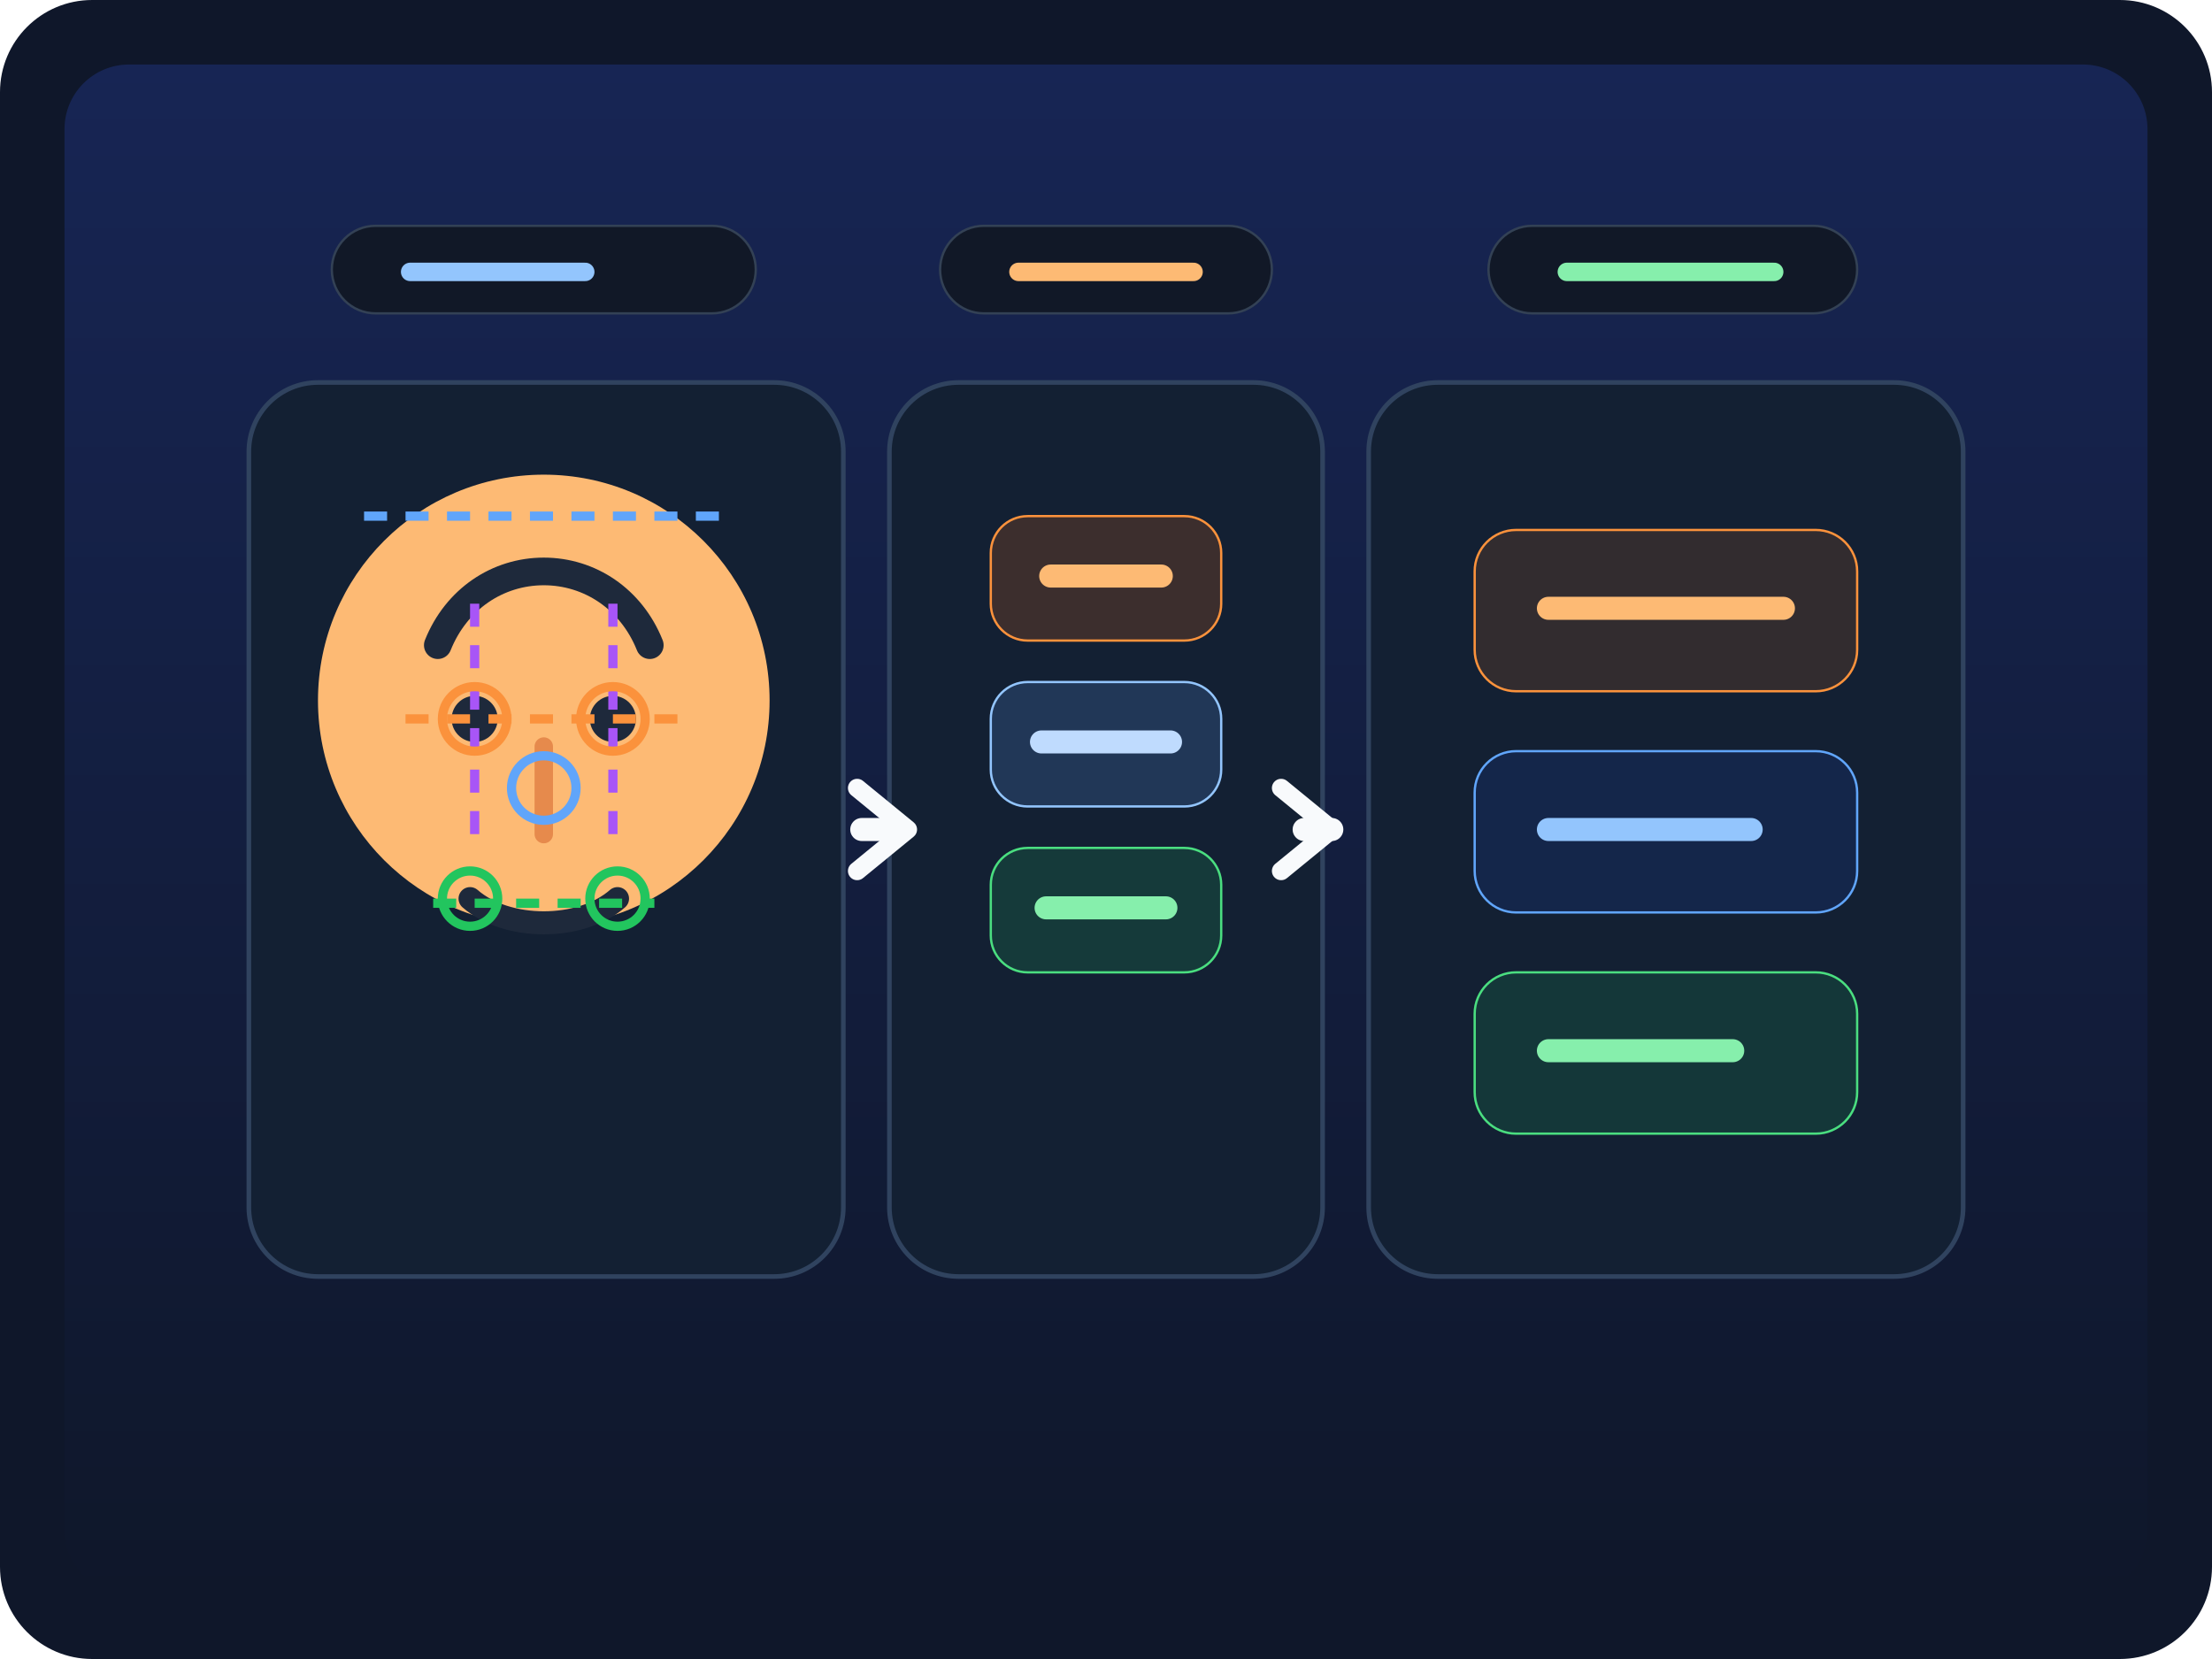
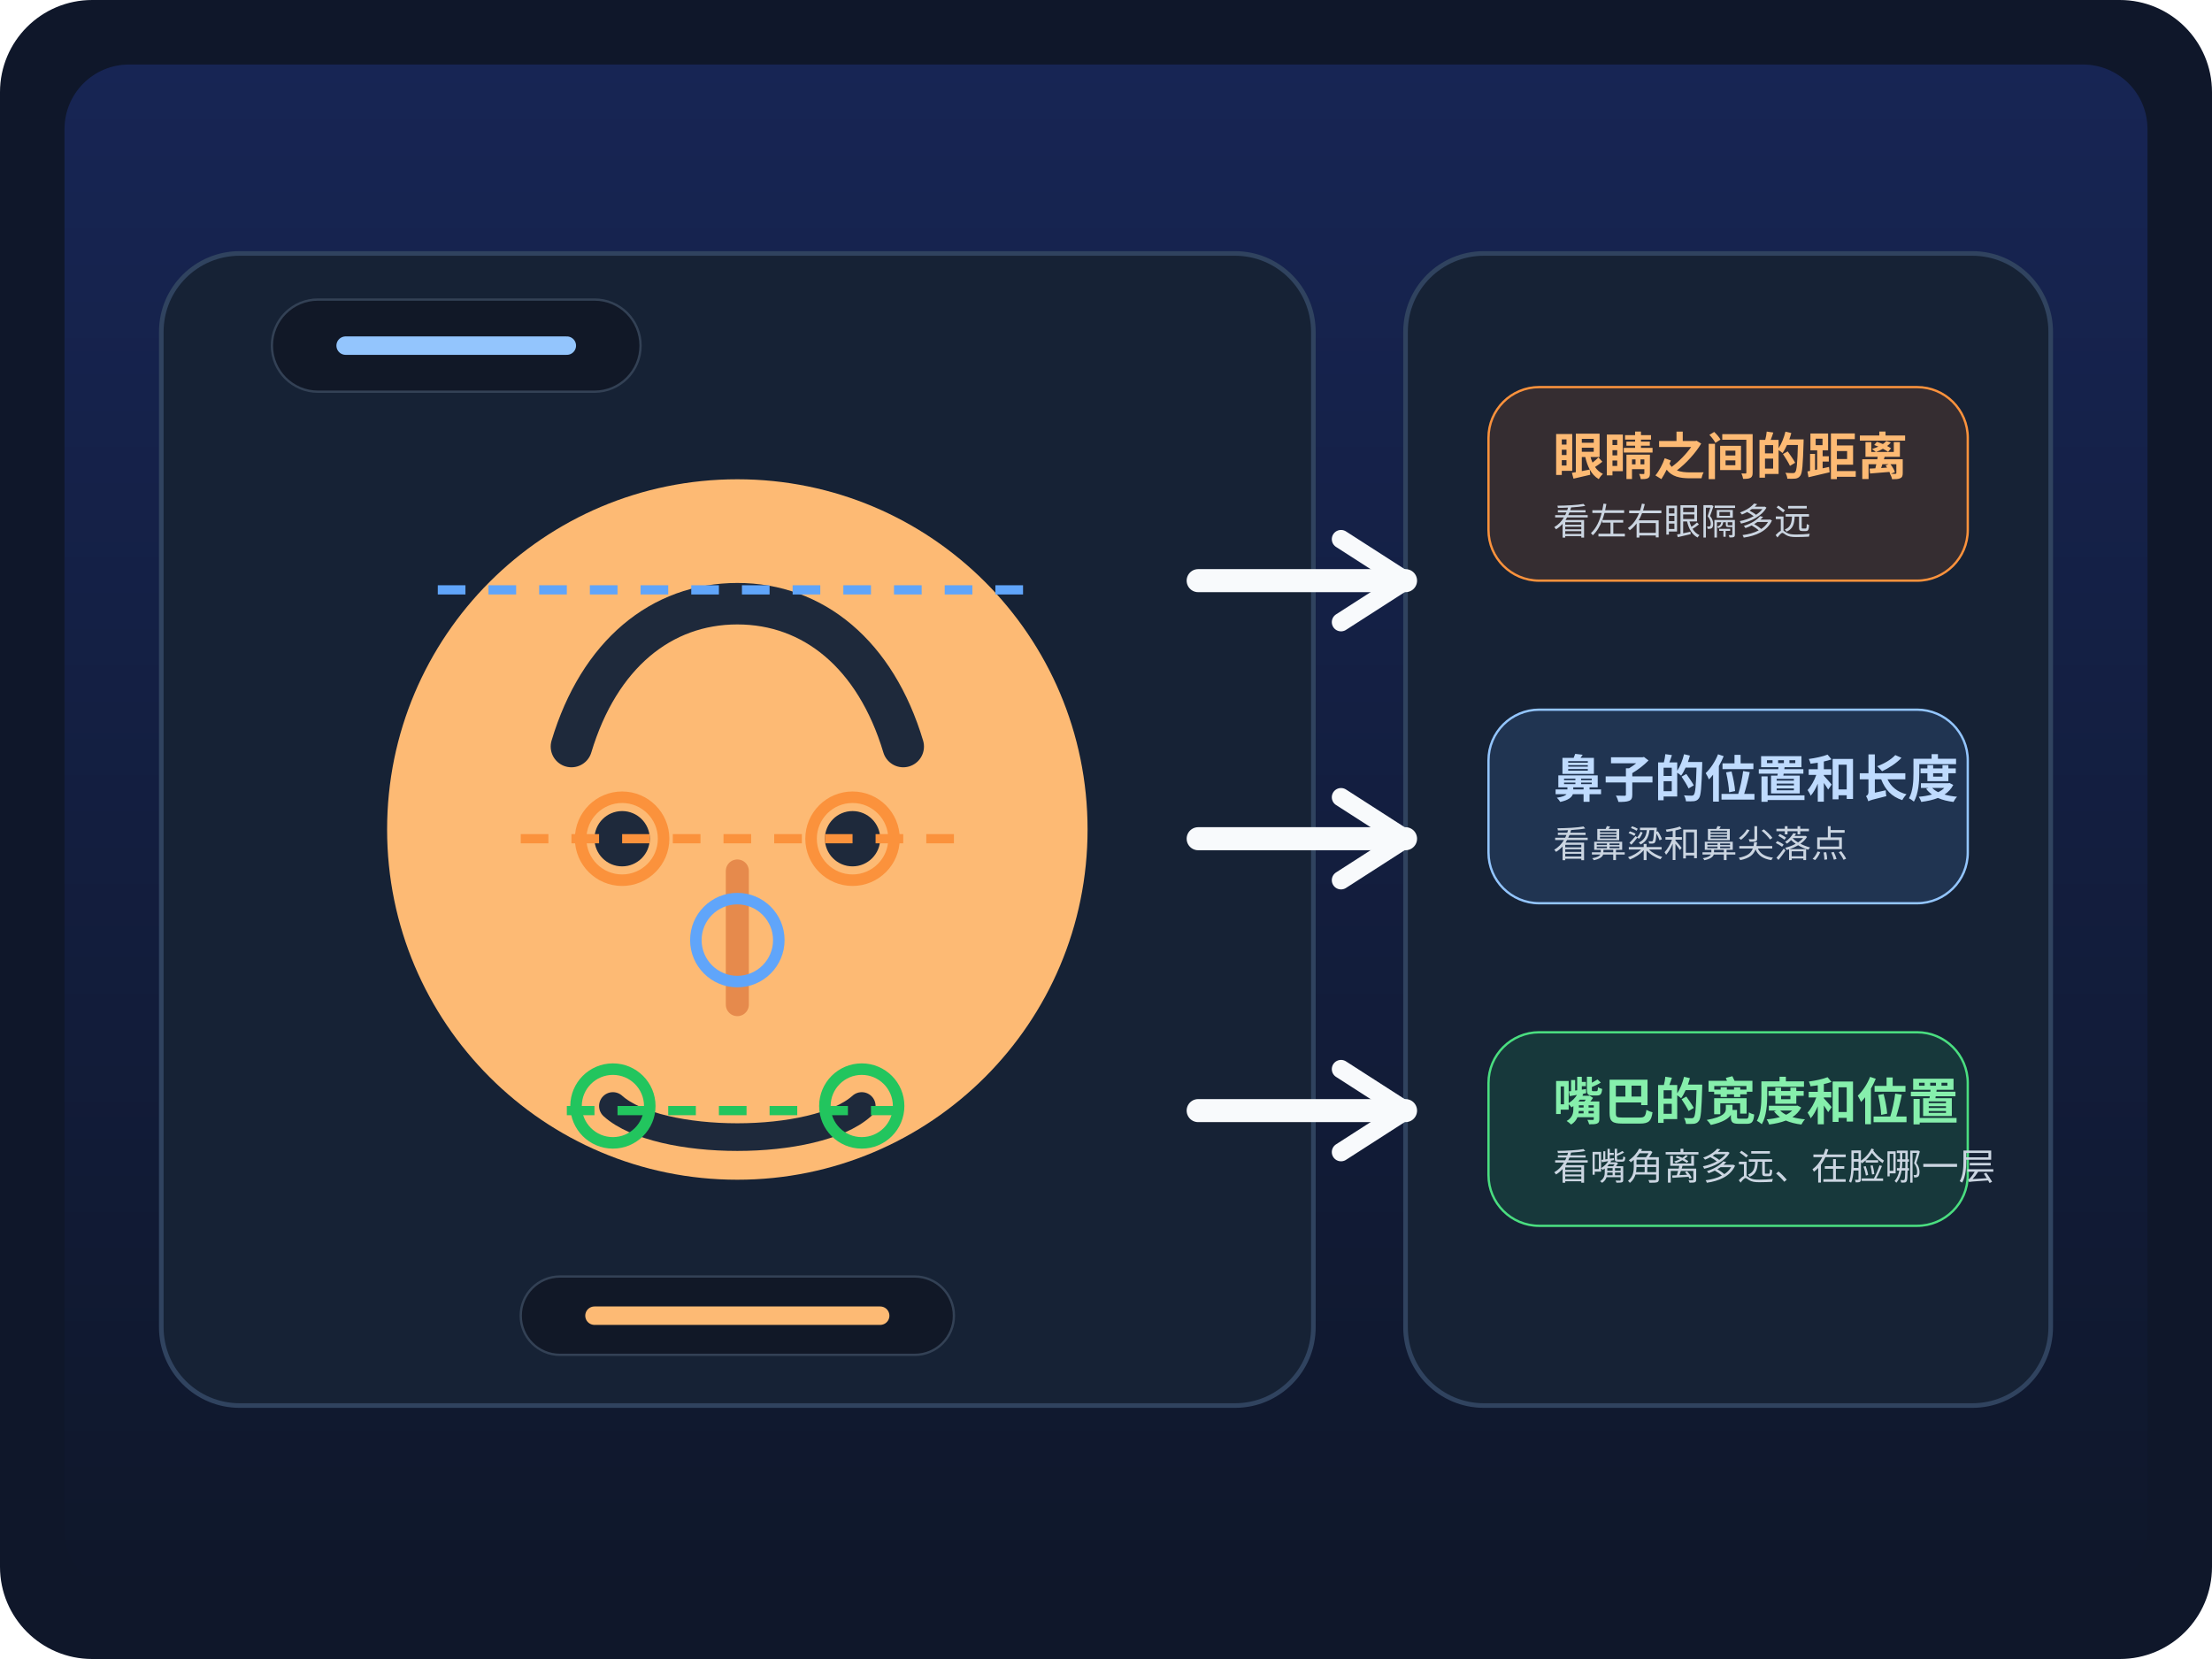
<svg xmlns="http://www.w3.org/2000/svg" width="960" height="720" viewBox="0 0 960 720" fill="none">
  <rect width="960" height="720" rx="40" fill="#0F172A" />
  <rect x="28" y="28" width="904" height="664" rx="28" fill="url(#bg)" />
-   <rect x="108" y="166" width="258" height="388" rx="30" fill="#132033" stroke="#30435F" stroke-width="2" />
-   <rect x="386" y="166" width="188" height="388" rx="30" fill="#132033" stroke="#30435F" stroke-width="2" />
-   <rect x="594" y="166" width="258" height="388" rx="30" fill="#132033" stroke="#30435F" stroke-width="2" />
-   <circle cx="236" cy="304" r="98" fill="#FDBA74" />
-   <path d="M190 280C198 260 216 248 236 248C256 248 274 260 282 280" stroke="#1E293B" stroke-width="12" stroke-linecap="round" />
-   <circle cx="206" cy="312" r="10" fill="#1E293B" />
-   <circle cx="266" cy="312" r="10" fill="#1E293B" />
-   <path d="M236 324V362" stroke="#E68A4C" stroke-width="8" stroke-linecap="round" />
-   <path d="M204 390C220 404 252 404 268 390" stroke="#1E293B" stroke-width="10" stroke-linecap="round" />
-   <path d="M158 224L314 224" stroke="#60A5FA" stroke-width="4" stroke-dasharray="10 8" />
-   <path d="M176 312L296 312" stroke="#FB923C" stroke-width="4" stroke-dasharray="10 8" />
-   <path d="M188 392L284 392" stroke="#22C55E" stroke-width="4" stroke-dasharray="10 8" />
-   <path d="M206 262L206 362" stroke="#A855F7" stroke-width="4" stroke-dasharray="10 8" />
-   <path d="M266 262L266 362" stroke="#A855F7" stroke-width="4" stroke-dasharray="10 8" />
-   <circle cx="206" cy="312" r="14" stroke="#FB923C" stroke-width="4" />
-   <circle cx="266" cy="312" r="14" stroke="#FB923C" stroke-width="4" />
-   <circle cx="236" cy="342" r="14" stroke="#60A5FA" stroke-width="4" />
-   <circle cx="204" cy="390" r="12" stroke="#22C55E" stroke-width="4" />
-   <circle cx="268" cy="390" r="12" stroke="#22C55E" stroke-width="4" />
-   <path d="M374 360H386" stroke="#F8FAFC" stroke-width="10" stroke-linecap="round" />
-   <path d="M566 360H578" stroke="#F8FAFC" stroke-width="10" stroke-linecap="round" />
-   <path d="M372 342L394 360L372 378" stroke="#F8FAFC" stroke-width="8" stroke-linecap="round" stroke-linejoin="round" />
-   <path d="M556 342L578 360L556 378" stroke="#F8FAFC" stroke-width="8" stroke-linecap="round" stroke-linejoin="round" />
-   <rect x="430" y="224" width="100" height="54" rx="16" fill="#F97316" fill-opacity="0.18" stroke="#FB923C" />
-   <rect x="430" y="296" width="100" height="54" rx="16" fill="#60A5FA" fill-opacity="0.18" stroke="#93C5FD" />
-   <rect x="430" y="368" width="100" height="54" rx="16" fill="#22C55E" fill-opacity="0.16" stroke="#4ADE80" />
-   <path d="M456 250H504" stroke="#FDBA74" stroke-width="10" stroke-linecap="round" />
-   <path d="M452 322H508" stroke="#BFDBFE" stroke-width="10" stroke-linecap="round" />
-   <path d="M454 394H506" stroke="#86EFAC" stroke-width="10" stroke-linecap="round" />
-   <rect x="640" y="230" width="166" height="70" rx="18" fill="#F97316" fill-opacity="0.14" stroke="#FB923C" />
-   <rect x="640" y="326" width="166" height="70" rx="18" fill="#1D4ED8" fill-opacity="0.14" stroke="#60A5FA" />
-   <rect x="640" y="422" width="166" height="70" rx="18" fill="#22C55E" fill-opacity="0.14" stroke="#4ADE80" />
-   <path d="M672 264H774" stroke="#FDBA74" stroke-width="10" stroke-linecap="round" />
-   <path d="M672 360H760" stroke="#93C5FD" stroke-width="10" stroke-linecap="round" />
-   <path d="M672 456H752" stroke="#86EFAC" stroke-width="10" stroke-linecap="round" />
-   <rect x="144" y="98" width="184" height="38" rx="19" fill="#111827" stroke="#334155" />
-   <rect x="408" y="98" width="144" height="38" rx="19" fill="#111827" stroke="#334155" />
-   <rect x="646" y="98" width="160" height="38" rx="19" fill="#111827" stroke="#334155" />
-   <path d="M178 118H254" stroke="#93C5FD" stroke-width="8" stroke-linecap="round" />
-   <path d="M442 118H518" stroke="#FDBA74" stroke-width="8" stroke-linecap="round" />
-   <path d="M680 118H770" stroke="#86EFAC" stroke-width="8" stroke-linecap="round" />
+   <rect x="70" y="110" width="500" height="500" rx="34" fill="#162235" stroke="#30435F" stroke-width="2" />
+   <rect x="610" y="110" width="280" height="500" rx="34" fill="#162235" stroke="#30435F" stroke-width="2" />
+   <circle cx="320" cy="360" r="152" fill="#FDBA74" />
+   <path d="M248 324C260 284 287 262 320 262C353 262 380 284 392 324" stroke="#1E293B" stroke-width="18" stroke-linecap="round" />
+   <circle cx="270" cy="364" r="12" fill="#1E293B" />
+   <circle cx="370" cy="364" r="12" fill="#1E293B" />
+   <path d="M320 378V436" stroke="#E68A4C" stroke-width="10" stroke-linecap="round" />
+   <path d="M266 480C286 498 354 498 374 480" stroke="#1E293B" stroke-width="12" stroke-linecap="round" />
+   <path d="M190 256L450 256" stroke="#60A5FA" stroke-width="4" stroke-dasharray="12 10" />
+   <path d="M226 364L414 364" stroke="#FB923C" stroke-width="4" stroke-dasharray="12 10" />
+   <path d="M246 482L394 482" stroke="#22C55E" stroke-width="4" stroke-dasharray="12 10" />
+   <circle cx="270" cy="364" r="18" stroke="#FB923C" stroke-width="5" />
+   <circle cx="370" cy="364" r="18" stroke="#FB923C" stroke-width="5" />
+   <circle cx="320" cy="408" r="18" stroke="#60A5FA" stroke-width="5" />
+   <circle cx="266" cy="480" r="16" stroke="#22C55E" stroke-width="5" />
+   <circle cx="374" cy="480" r="16" stroke="#22C55E" stroke-width="5" />
+   <rect x="118" y="130" width="160" height="40" rx="20" fill="#111827" stroke="#334155" />
+   <path d="M150 150H246" stroke="#93C5FD" stroke-width="8" stroke-linecap="round" />
+   <path d="M520 252H610" stroke="#F8FAFC" stroke-width="10" stroke-linecap="round" />
+   <path d="M582 234L610 252L582 270" stroke="#F8FAFC" stroke-width="8" stroke-linecap="round" stroke-linejoin="round" />
+   <path d="M520 364H610" stroke="#F8FAFC" stroke-width="10" stroke-linecap="round" />
+   <path d="M582 346L610 364L582 382" stroke="#F8FAFC" stroke-width="8" stroke-linecap="round" stroke-linejoin="round" />
+   <path d="M520 482H610" stroke="#F8FAFC" stroke-width="10" stroke-linecap="round" />
+   <path d="M582 464L610 482L582 500" stroke="#F8FAFC" stroke-width="8" stroke-linecap="round" stroke-linejoin="round" />
+   <rect x="646" y="168" width="208" height="84" rx="22" fill="#F97316" fill-opacity="0.14" stroke="#FB923C" />
+   <rect x="646" y="308" width="208" height="84" rx="22" fill="#60A5FA" fill-opacity="0.14" stroke="#93C5FD" />
+   <rect x="646" y="448" width="208" height="84" rx="22" fill="#22C55E" fill-opacity="0.14" stroke="#4ADE80" />
+   <text x="674" y="206" fill="#FDBA74" font-family="'Noto Sans SC', sans-serif" font-size="22" font-weight="700">眼睛之间的距离</text>
+   <text x="674" y="232" fill="#CBD5E1" font-family="'Noto Sans SC', sans-serif" font-size="16">看左右眼隔多远</text>
+   <text x="674" y="346" fill="#BFDBFE" font-family="'Noto Sans SC', sans-serif" font-size="22" font-weight="700">鼻子的位置和长度</text>
+   <text x="674" y="372" fill="#CBD5E1" font-family="'Noto Sans SC', sans-serif" font-size="16">看鼻梁和鼻尖落点</text>
+   <text x="674" y="486" fill="#86EFAC" font-family="'Noto Sans SC', sans-serif" font-size="22" font-weight="700">嘴巴的宽度和位置</text>
+   <text x="674" y="512" fill="#CBD5E1" font-family="'Noto Sans SC', sans-serif" font-size="16">看嘴角离多远、在脸哪一层</text>
+   <rect x="226" y="554" width="188" height="34" rx="17" fill="#111827" stroke="#334155" />
+   <path d="M258 571H382" stroke="#FDBA74" stroke-width="8" stroke-linecap="round" />
  <defs>
    <linearGradient id="bg" x1="480" y1="28" x2="480" y2="692" gradientUnits="userSpaceOnUse">
      <stop stop-color="#172554" />
      <stop offset="1" stop-color="#0F172A" />
    </linearGradient>
  </defs>
</svg>
